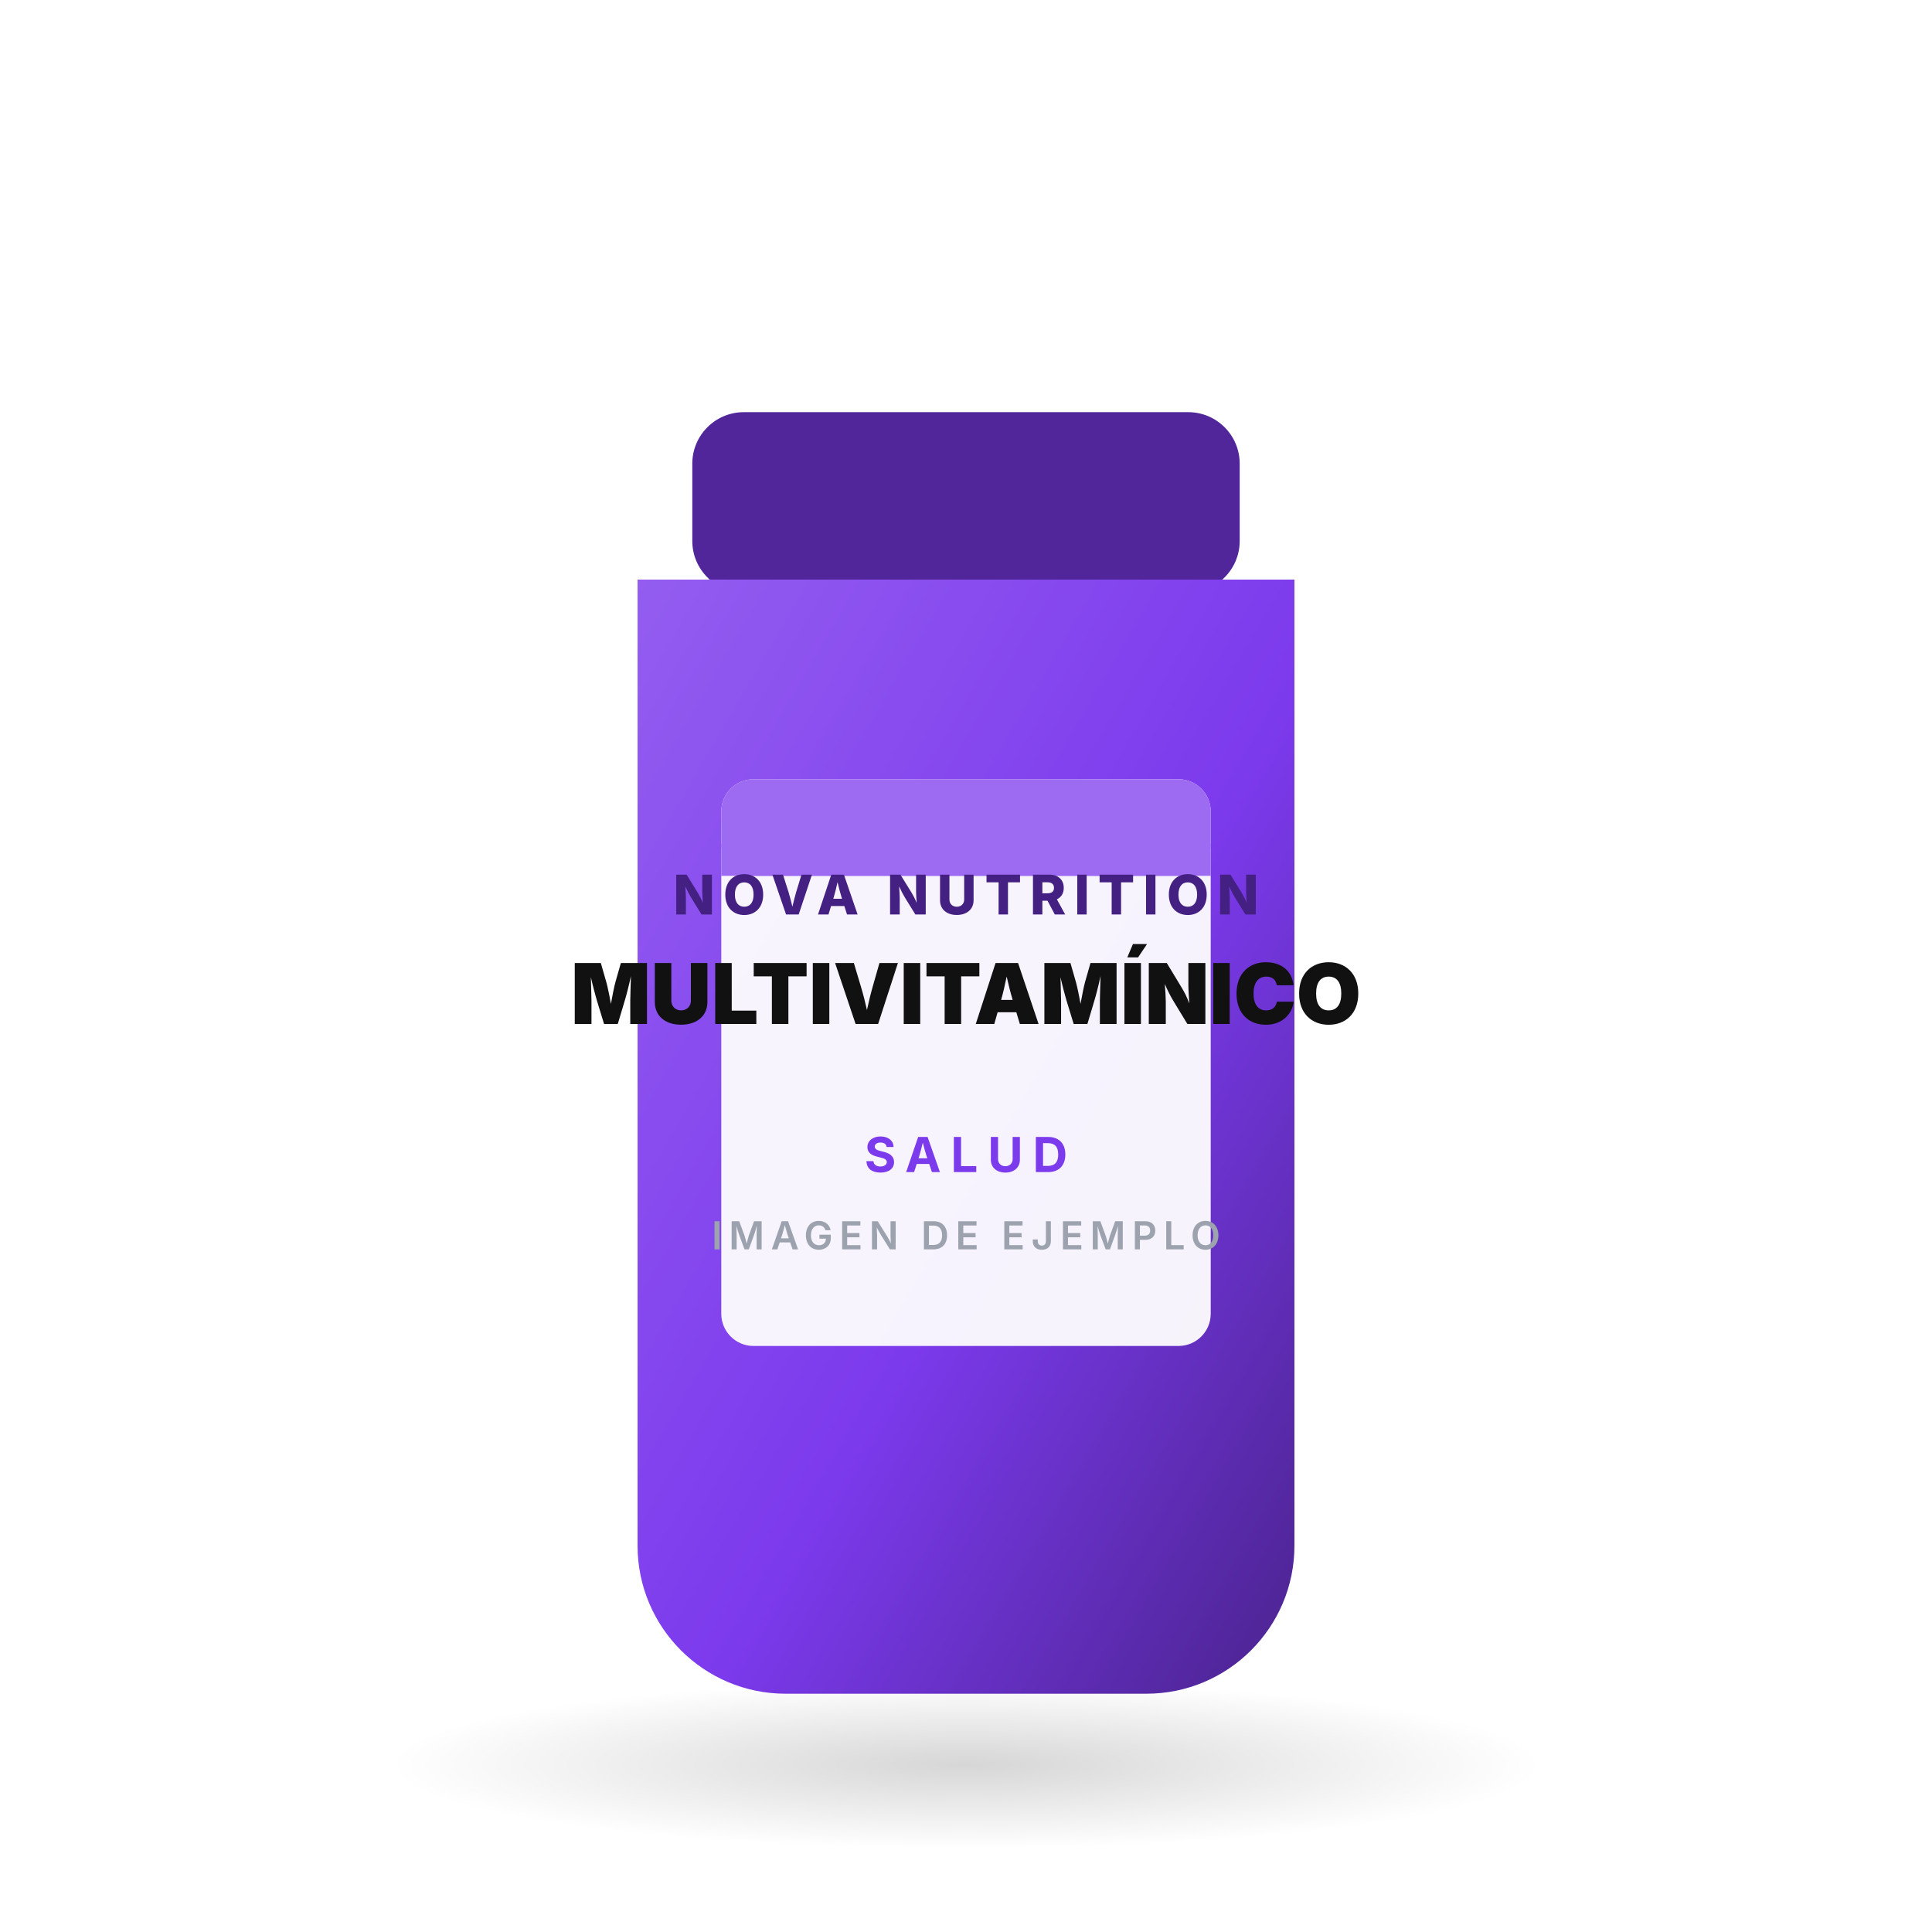
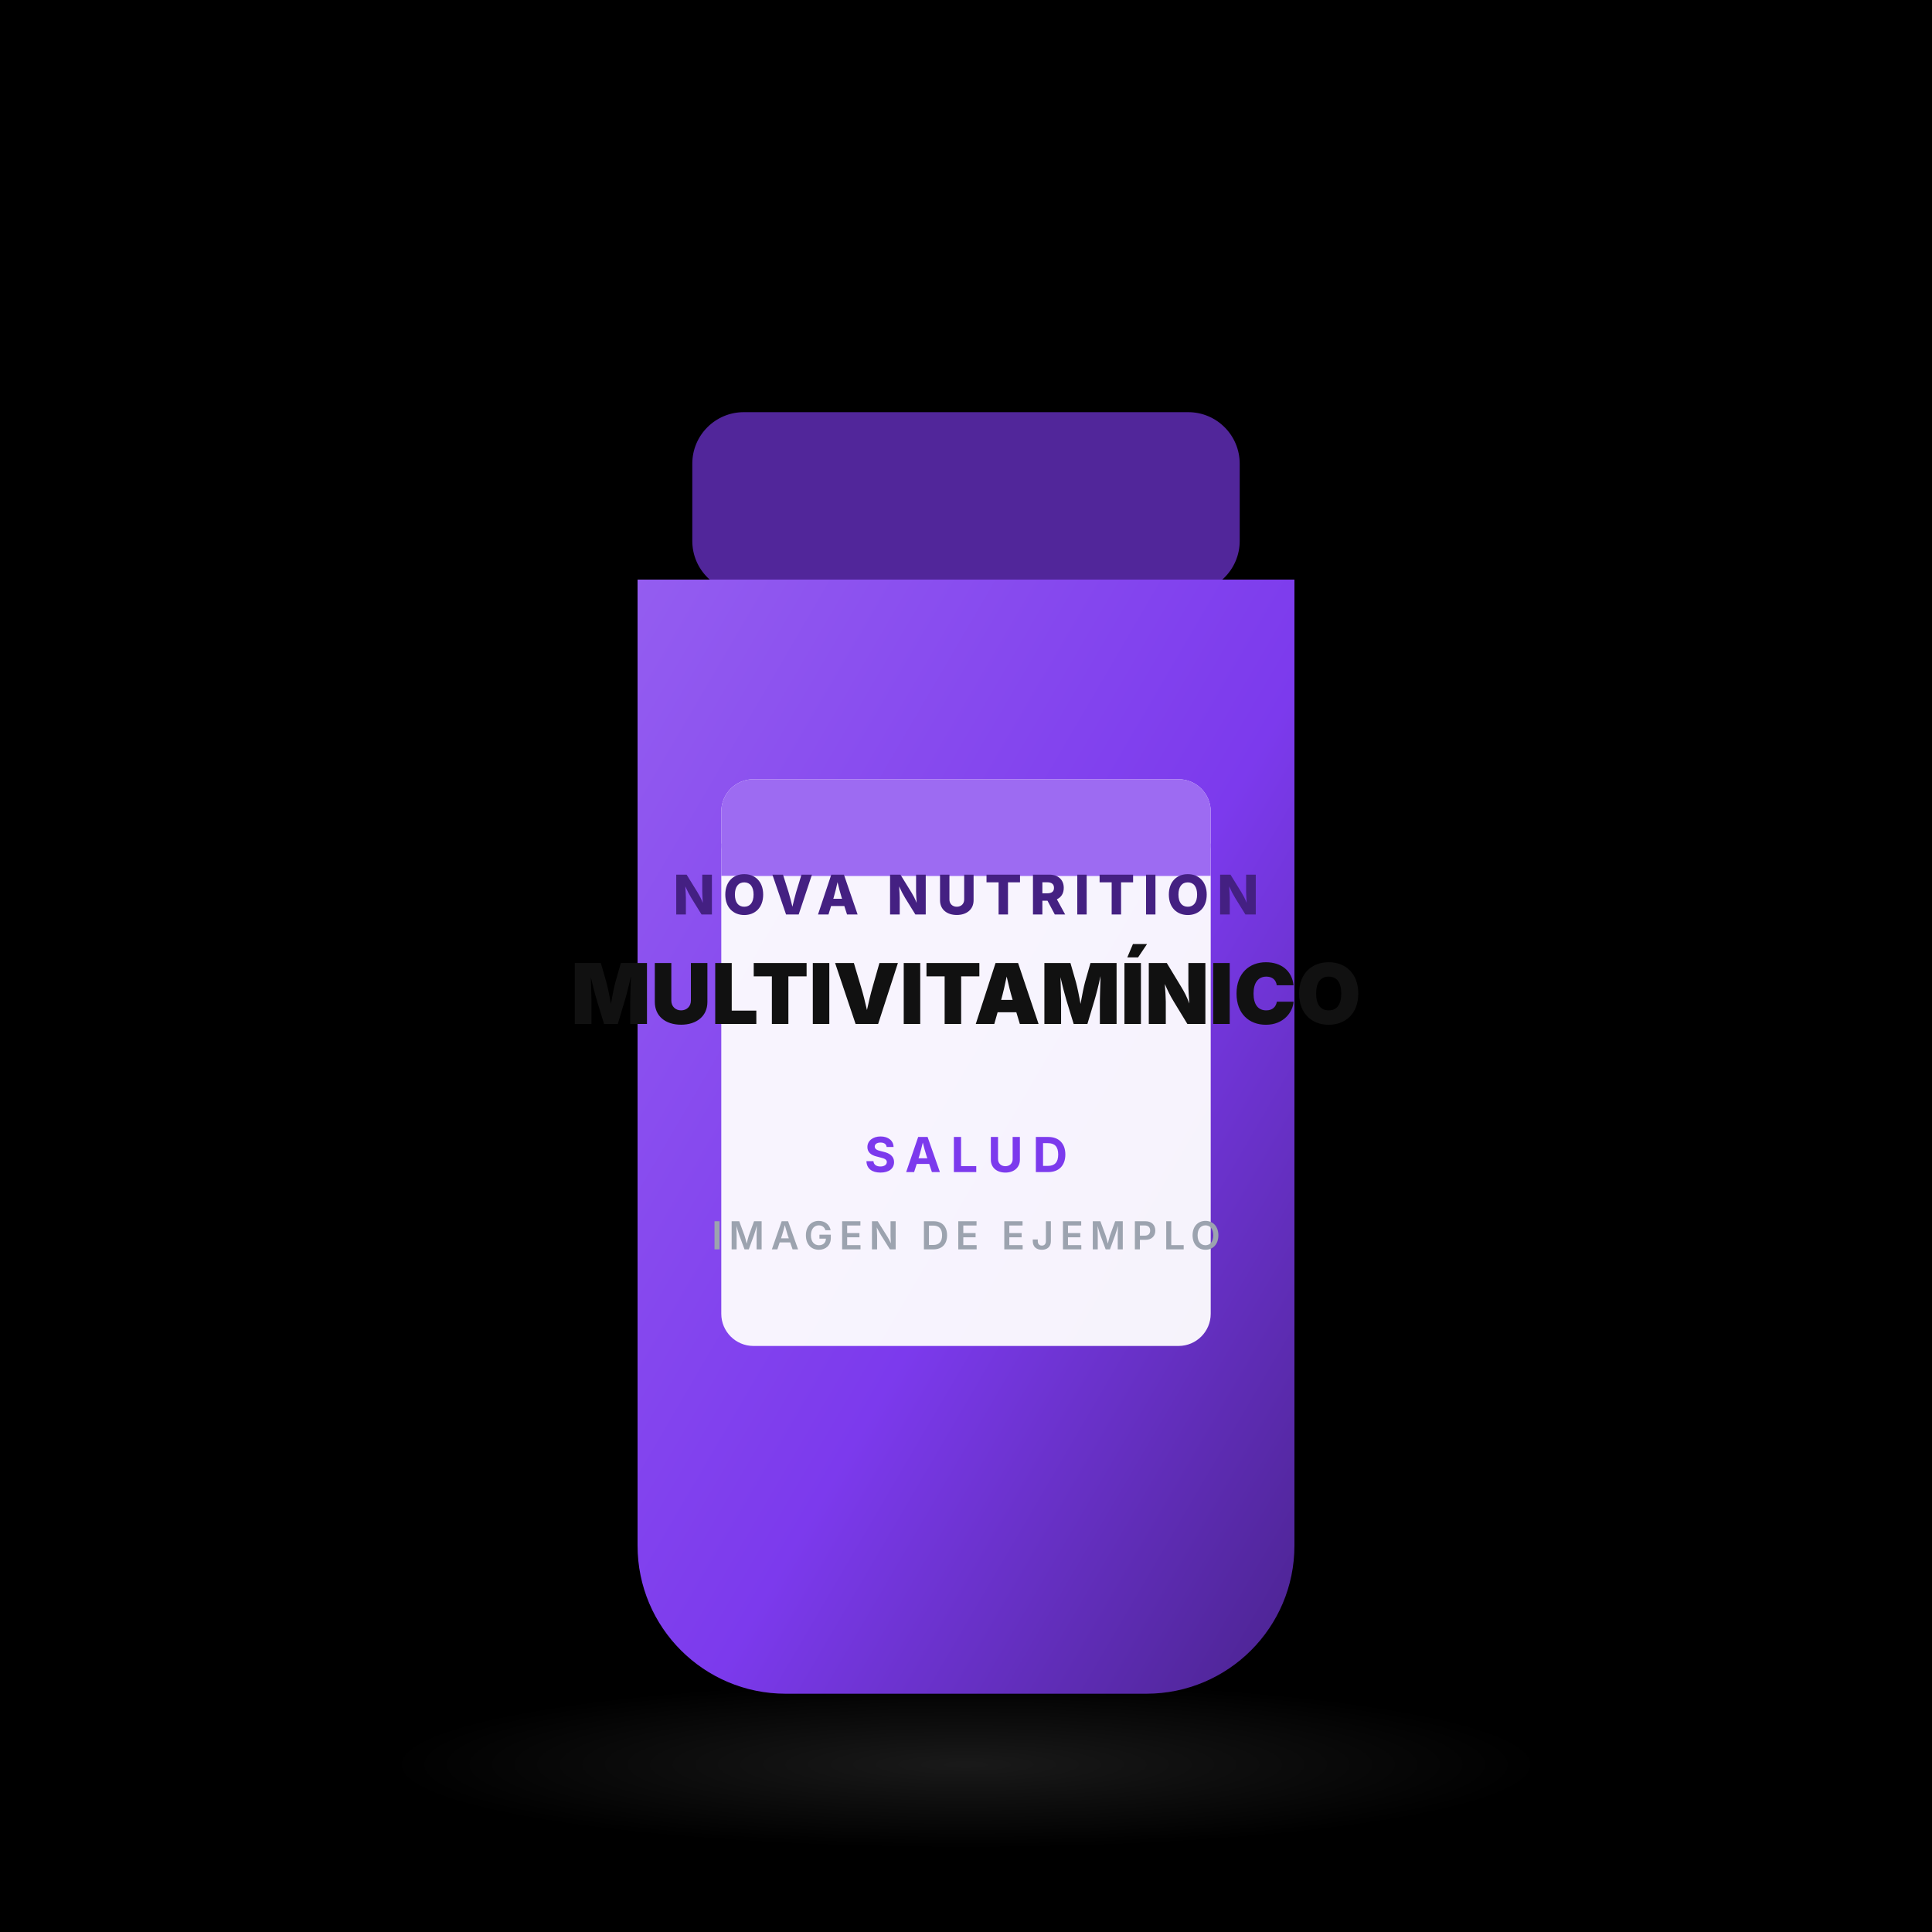
<svg xmlns="http://www.w3.org/2000/svg" viewBox="0 0 600 600" width="600" height="600" role="img" aria-label="Nova Multivitamínico Diario 90 caps">
  <defs>
    <linearGradient id="cuerpo" x1="0" y1="0" x2="1" y2="1">
      <stop offset="0%" stop-color="#945df0" />
      <stop offset="55%" stop-color="#7c3aed" />
      <stop offset="100%" stop-color="#4a238e" />
    </linearGradient>
    <radialGradient id="piso" cx="0.5" cy="0.5" r="0.5">
-       <stop offset="0%" stop-color="#000000" stop-opacity="0.16" />
-       <stop offset="100%" stop-color="#000000" stop-opacity="0" />
+       <stop offset="0%" stop-color="#ffffff" stop-opacity="0.10" />
+       <stop offset="100%" stop-color="#ffffff" stop-opacity="0" />
    </radialGradient>
  </defs>
-   <rect width="600" height="600" fill="#ffffff" />
+   <rect width="600" height="600" fill="#000000" />
  <ellipse cx="300" cy="548" rx="180" ry="26" fill="url(#piso)" />
  <rect x="215" y="128" width="170" height="56" rx="16" fill="#51269a" />
  <path d="M198 180 h204 v300 a46 46 0 0 1 -46 46 h-112 a46 46 0 0 1 -46 -46 z" fill="url(#cuerpo)" />
  <rect x="224" y="242" width="152" height="176" rx="10" fill="#ffffff" opacity="0.94" />
  <rect x="224" y="242" width="152" height="30" rx="10" fill="#9d6bf2" />
  <rect x="224" y="262" width="152" height="10" fill="#9d6bf2" />
  <text x="300" y="284" text-anchor="middle" font-family="Inter, Arial, Helvetica, sans-serif" font-size="17" font-weight="800" letter-spacing="2.5" fill="#442082">NOVA NUTRITION</text>
  <text x="300" y="318" text-anchor="middle" font-family="Inter, Arial, Helvetica, sans-serif" font-size="26" font-weight="900" fill="#111111">MULTIVITAMÍNICO</text>
  <text x="300" y="364" text-anchor="middle" font-family="Inter, Arial, Helvetica, sans-serif" font-size="15" font-weight="700" letter-spacing="3" fill="#7c3aed">SALUD</text>
  <text x="300" y="388" text-anchor="middle" font-family="Inter, Arial, Helvetica, sans-serif" font-size="12" font-weight="600" letter-spacing="2" fill="#9ca3af">IMAGEN DE EJEMPLO</text>
</svg>
